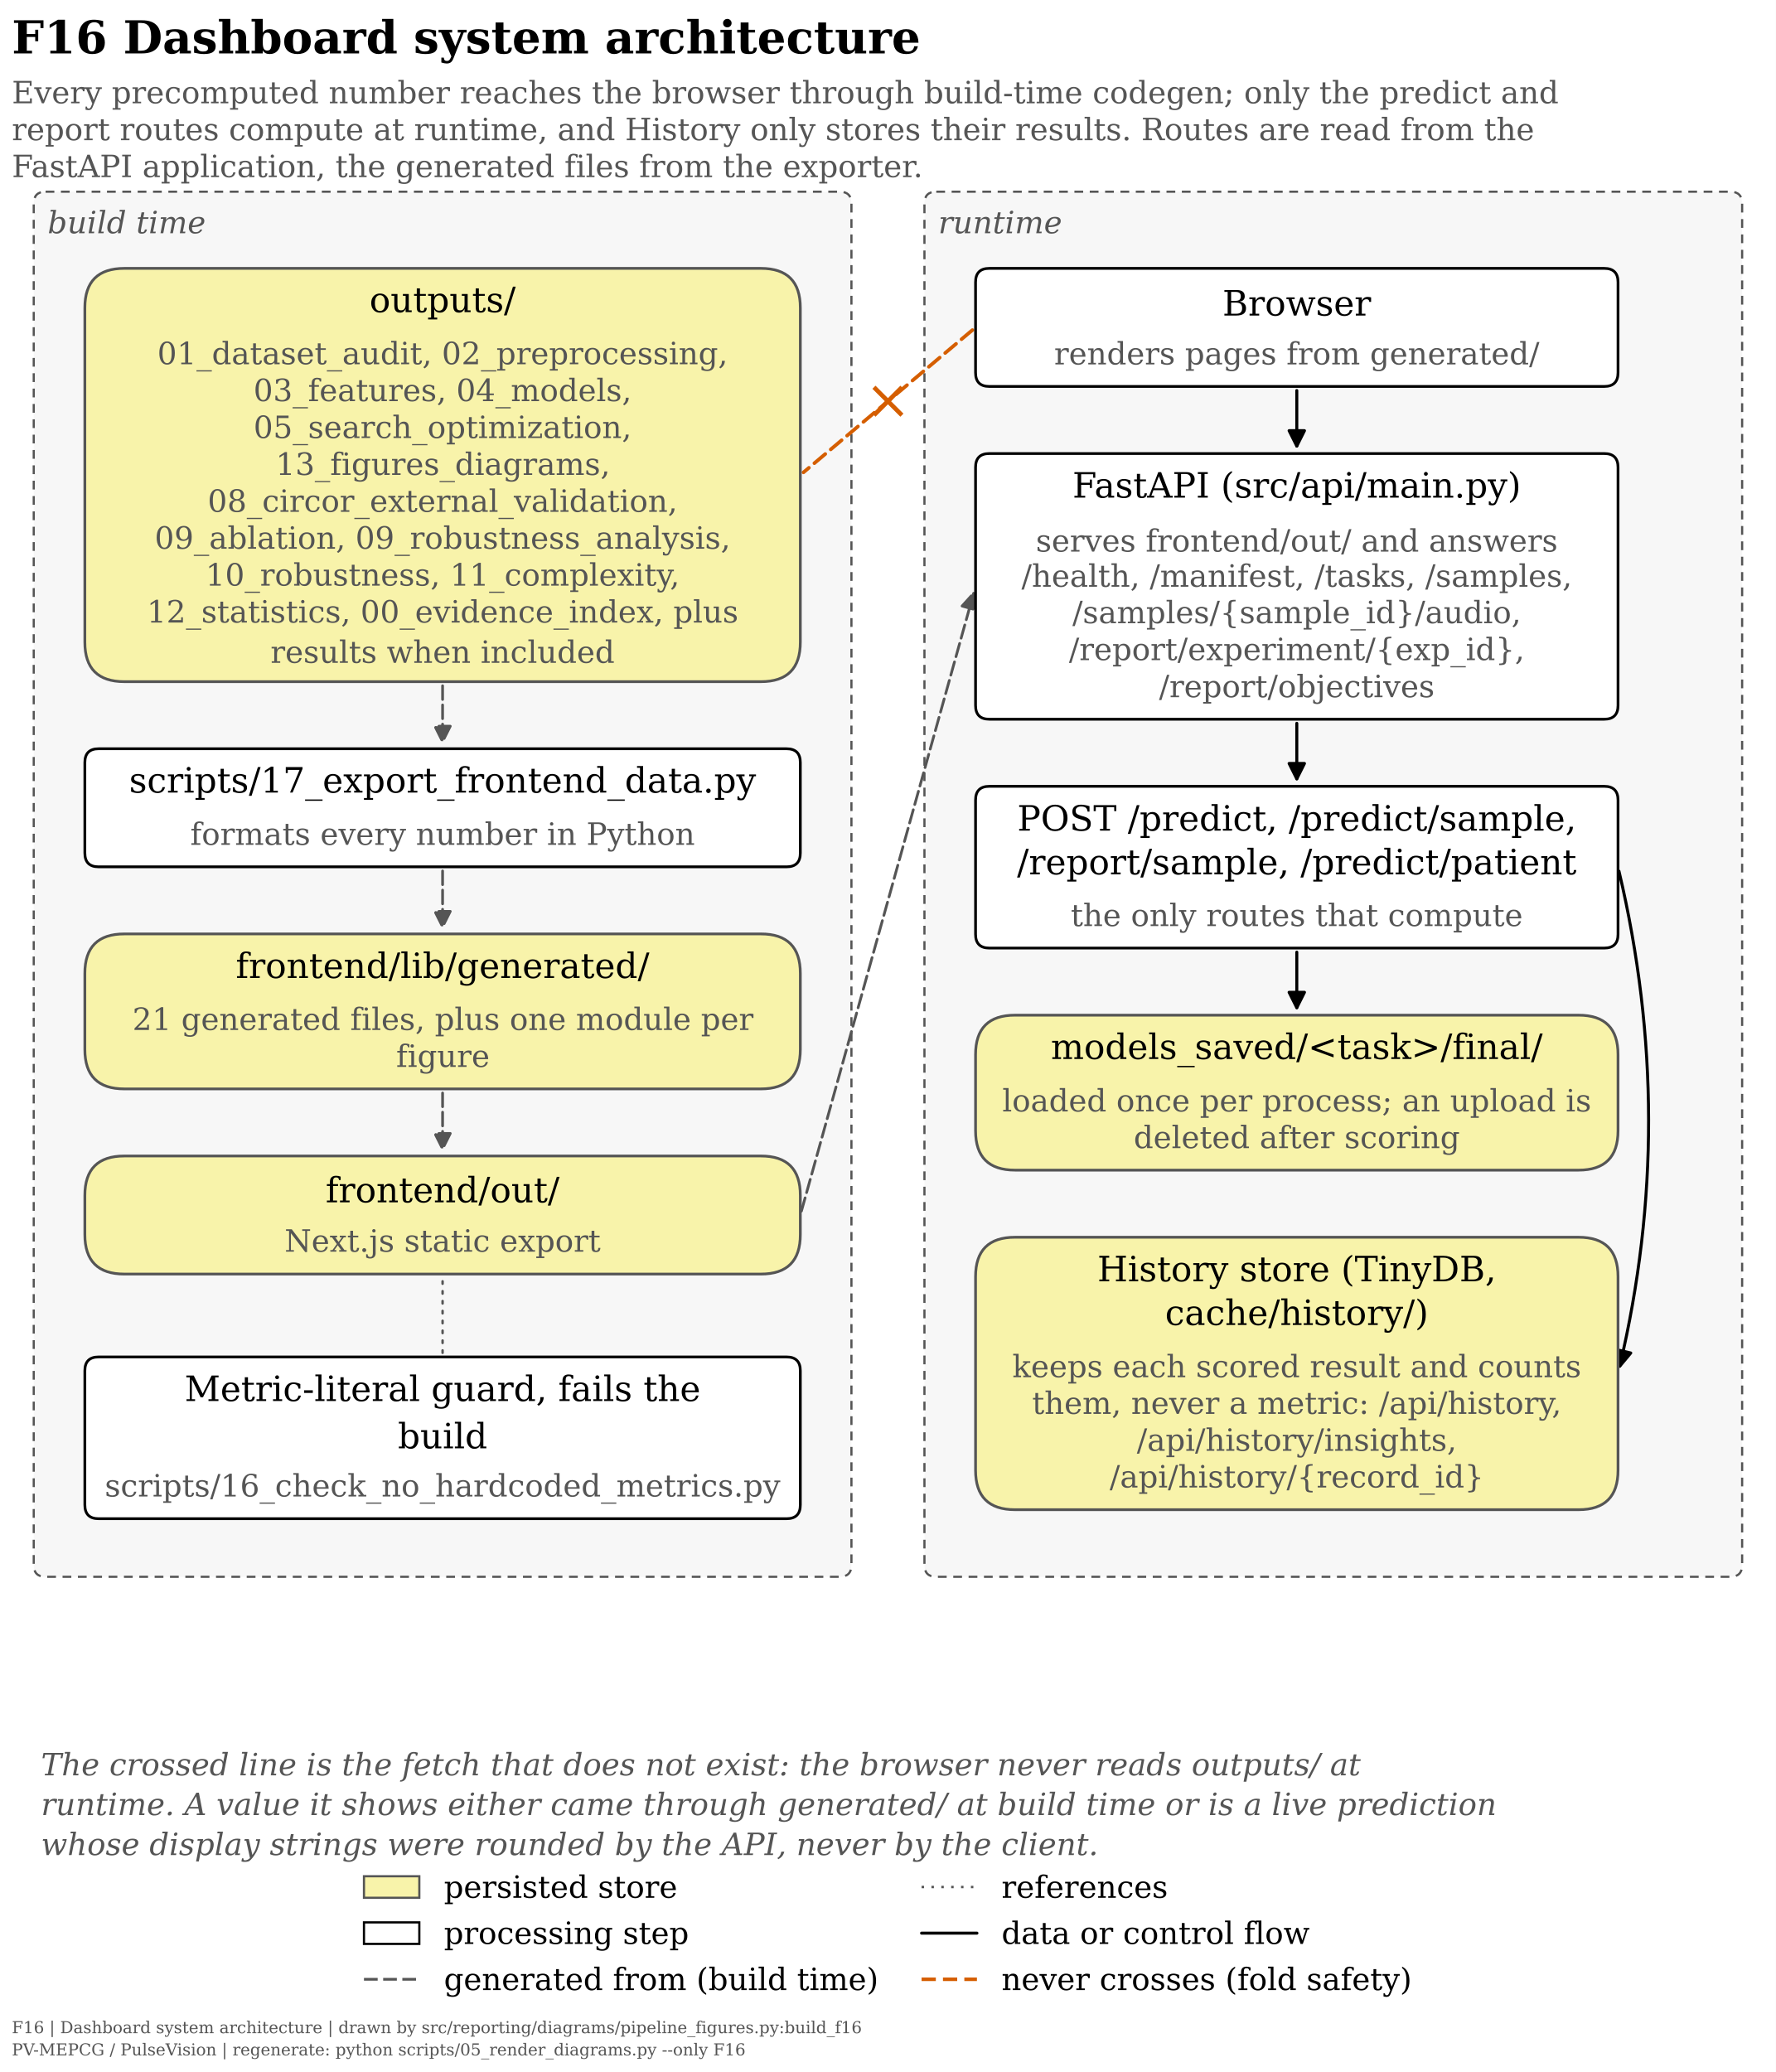
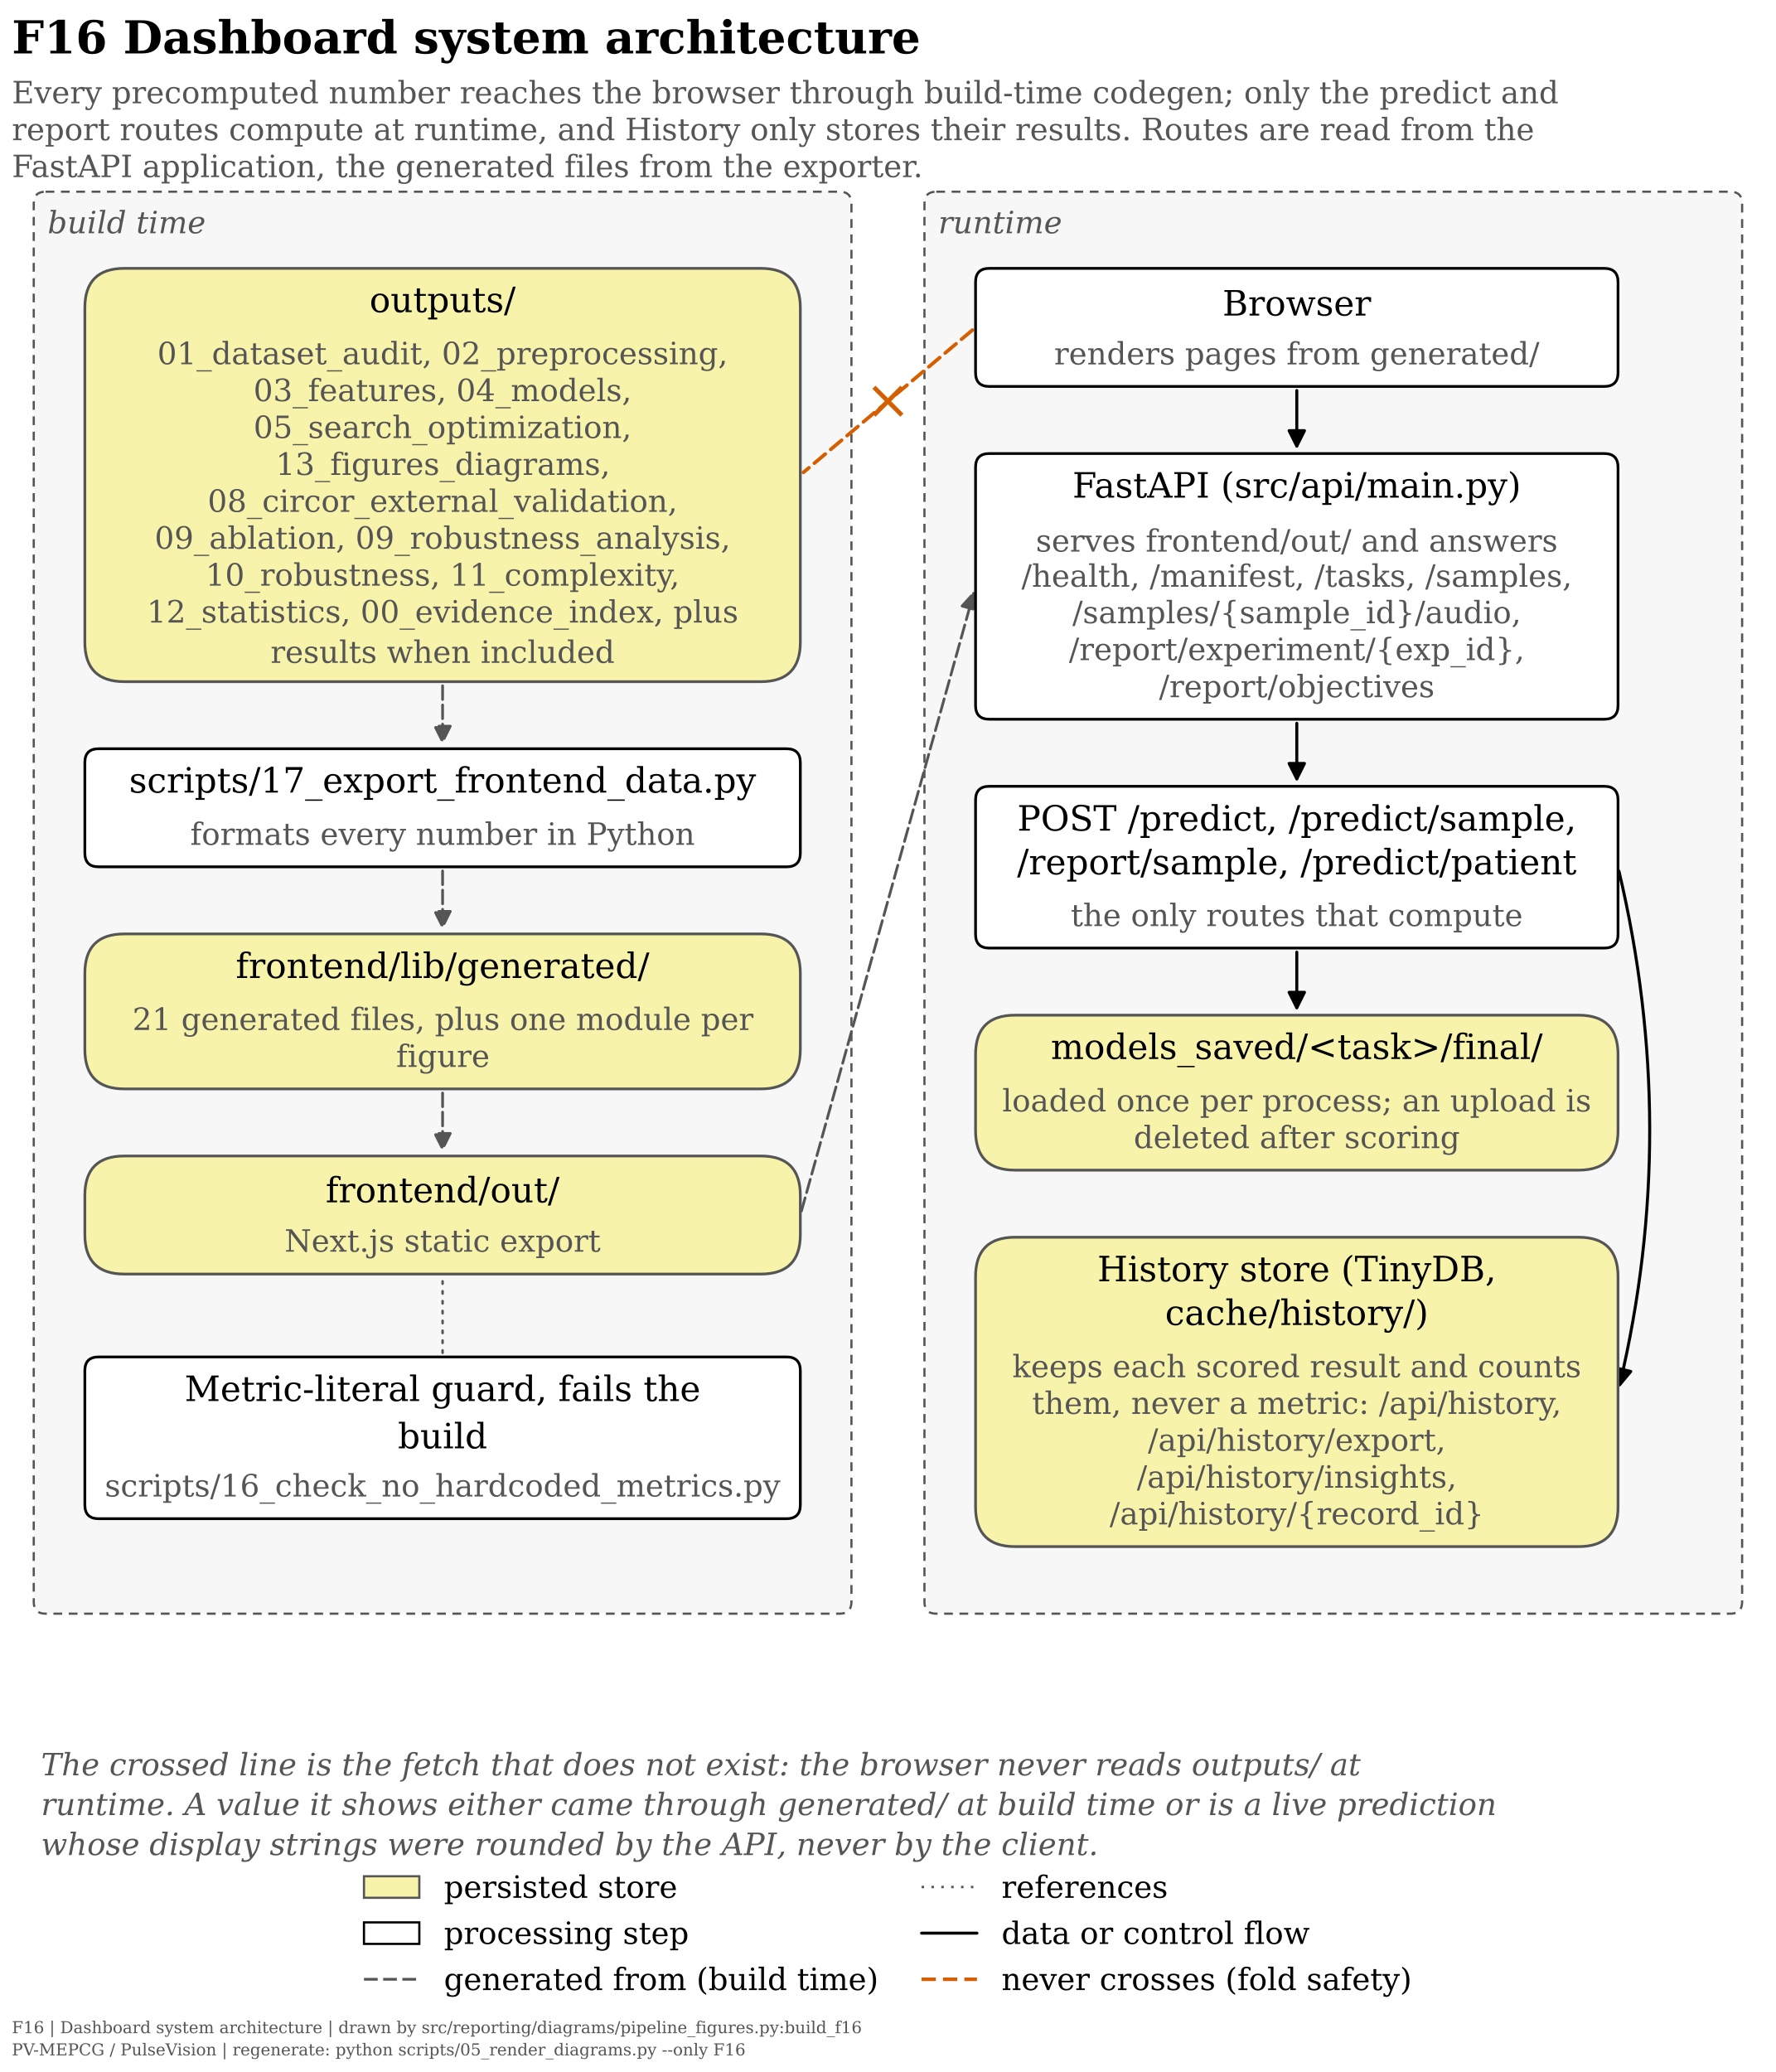
<svg xmlns="http://www.w3.org/2000/svg" xmlns:xlink="http://www.w3.org/1999/xlink" width="648pt" height="756pt" viewBox="0 0 648 756" version="1.1">
  <defs>
    <style type="text/css">*{stroke-linejoin: round; stroke-linecap: butt}</style>
  </defs>
  <g id="figure_1">
    <g id="patch_1">
      <path d="M 0 756  L 648 756  L 648 0  L 0 0  z " style="fill: #ffffff" />
    </g>
    <g id="axes_1">
      <g id="patch_2">
-         <path d="M 16.632 69.946  L 306.36 69.946  Q 310.68 69.946 310.68 74.266  L 310.68 570.995  Q 310.68 575.314 306.36 575.314  L 16.632 575.314  Q 12.312 575.314 12.312 570.995  L 12.312 74.266  Q 12.312 69.946 16.632 69.946  z " clip-path="url(#pa7aa852349)" style="fill: #f7f7f7; stroke-dasharray: 3.2,2.4; stroke-dashoffset: 0; stroke: #555555; stroke-width: 0.8; stroke-linejoin: miter" />
+         <path d="M 16.632 69.946  L 306.36 69.946  Q 310.68 69.946 310.68 74.266  L 310.68 584.458  Q 310.68 588.779 306.36 588.779  L 16.632 588.779  Q 12.312 588.779 12.312 584.458  L 12.312 74.266  Q 12.312 69.946 16.632 69.946  z " clip-path="url(#pb7f4f5bff6)" style="fill: #f7f7f7; stroke-dasharray: 3.2,2.4; stroke-dashoffset: 0; stroke: #555555; stroke-width: 0.8; stroke-linejoin: miter" />
      </g>
      <g id="patch_3">
-         <path d="M 341.64 69.946  L 631.368 69.946  Q 635.688 69.946 635.688 74.266  L 635.688 570.995  Q 635.688 575.314 631.368 575.314  L 341.64 575.314  Q 337.32 575.314 337.32 570.995  L 337.32 74.266  Q 337.32 69.946 341.64 69.946  z " clip-path="url(#pa7aa852349)" style="fill: #f7f7f7; stroke-dasharray: 3.2,2.4; stroke-dashoffset: 0; stroke: #555555; stroke-width: 0.8; stroke-linejoin: miter" />
+         <path d="M 341.64 69.946  L 631.368 69.946  Q 635.688 69.946 635.688 74.266  L 635.688 584.458  Q 635.688 588.779 631.368 588.779  L 341.64 588.779  Q 337.32 588.779 337.32 584.458  L 337.32 74.266  Q 337.32 69.946 341.64 69.946  z " clip-path="url(#pb7f4f5bff6)" style="fill: #f7f7f7; stroke-dasharray: 3.2,2.4; stroke-dashoffset: 0; stroke: #555555; stroke-width: 0.8; stroke-linejoin: miter" />
      </g>
      <g id="patch_4">
-         <path d="M 161.496 250.211  Q 161.496 260.952 161.496 270.575  " clip-path="url(#pa7aa852349)" style="fill: none; stroke-dasharray: 5,2; stroke-dashoffset: 0; stroke: #555555; stroke-linecap: round" />
-         <path d="M 164.301 264.965  L 161.496 270.575  L 158.691 264.965  z " clip-path="url(#pa7aa852349)" style="fill: #555555; stroke-dasharray: 5,2; stroke-dashoffset: 0; stroke: #555555; stroke-linecap: round" />
+         <path d="M 161.496 250.211  Q 161.496 260.952 161.496 270.575  " clip-path="url(#pb7f4f5bff6)" style="fill: none; stroke-dasharray: 5,2; stroke-dashoffset: 0; stroke: #555555; stroke-linecap: round" />
+         <path d="M 164.301 264.965  L 161.496 270.575  L 158.691 264.965  z " clip-path="url(#pb7f4f5bff6)" style="fill: #555555; stroke-dasharray: 5,2; stroke-dashoffset: 0; stroke: #555555; stroke-linecap: round" />
      </g>
      <g id="patch_5">
-         <path d="M 161.496 317.772  Q 161.496 328.513 161.496 338.136  " clip-path="url(#pa7aa852349)" style="fill: none; stroke-dasharray: 5,2; stroke-dashoffset: 0; stroke: #555555; stroke-linecap: round" />
-         <path d="M 164.301 332.526  L 161.496 338.136  L 158.691 332.526  z " clip-path="url(#pa7aa852349)" style="fill: #555555; stroke-dasharray: 5,2; stroke-dashoffset: 0; stroke: #555555; stroke-linecap: round" />
+         <path d="M 161.496 317.772  Q 161.496 328.513 161.496 338.136  " clip-path="url(#pb7f4f5bff6)" style="fill: none; stroke-dasharray: 5,2; stroke-dashoffset: 0; stroke: #555555; stroke-linecap: round" />
+         <path d="M 164.301 332.526  L 161.496 338.136  L 158.691 332.526  z " clip-path="url(#pb7f4f5bff6)" style="fill: #555555; stroke-dasharray: 5,2; stroke-dashoffset: 0; stroke: #555555; stroke-linecap: round" />
      </g>
      <g id="patch_6">
-         <path d="M 161.496 398.798  Q 161.496 409.539 161.496 419.162  " clip-path="url(#pa7aa852349)" style="fill: none; stroke-dasharray: 5,2; stroke-dashoffset: 0; stroke: #555555; stroke-linecap: round" />
-         <path d="M 164.301 413.552  L 161.496 419.162  L 158.691 413.552  z " clip-path="url(#pa7aa852349)" style="fill: #555555; stroke-dasharray: 5,2; stroke-dashoffset: 0; stroke: #555555; stroke-linecap: round" />
+         <path d="M 161.496 398.798  Q 161.496 409.539 161.496 419.162  " clip-path="url(#pb7f4f5bff6)" style="fill: none; stroke-dasharray: 5,2; stroke-dashoffset: 0; stroke: #555555; stroke-linecap: round" />
+         <path d="M 164.301 413.552  L 161.496 419.162  L 158.691 413.552  z " clip-path="url(#pb7f4f5bff6)" style="fill: #555555; stroke-dasharray: 5,2; stroke-dashoffset: 0; stroke: #555555; stroke-linecap: round" />
      </g>
      <g id="patch_7">
-         <path d="M 161.496 493.6  Q 161.496 479.98 161.496 466.36  " clip-path="url(#pa7aa852349)" style="fill: none; stroke-dasharray: 0.9,2.7; stroke-dashoffset: 0; stroke: #555555; stroke-width: 0.9; stroke-linecap: round" />
+         <path d="M 161.496 493.6  Q 161.496 479.98 161.496 466.36  " clip-path="url(#pb7f4f5bff6)" style="fill: none; stroke-dasharray: 0.9,2.7; stroke-dashoffset: 0; stroke: #555555; stroke-width: 0.9; stroke-linecap: round" />
      </g>
      <g id="text_1">
        <text style="font-style: italic; font-size: 11.22px; font-family: 'DejaVu Serif', 'Liberation Serif', 'Times New Roman', serif; text-anchor: start; fill: #555555" x="17.352" y="85.101" transform="rotate(-0 17.352 85.10089)">build time</text>
      </g>
      <g id="text_2">
        <text style="font-style: italic; font-size: 11.22px; font-family: 'DejaVu Serif', 'Liberation Serif', 'Times New Roman', serif; text-anchor: start; fill: #555555" x="342.36" y="85.1" transform="rotate(-0 342.36 85.10045)">runtime</text>
      </g>
      <g id="patch_8">
-         <path d="M 292.435 441.876  Q 324 328.635 355.265 216.471  " clip-path="url(#pa7aa852349)" style="fill: none; stroke-dasharray: 5,2; stroke-dashoffset: 0; stroke: #555555; stroke-linecap: round" />
-         <path d="M 351.057 221.121  L 355.265 216.471  L 356.461 222.628  z " clip-path="url(#pa7aa852349)" style="fill: #555555; stroke-dasharray: 5,2; stroke-dashoffset: 0; stroke: #555555; stroke-linecap: round" />
+         <path d="M 292.435 441.876  Q 324 328.635 355.265 216.471  " clip-path="url(#pb7f4f5bff6)" style="fill: none; stroke-dasharray: 5,2; stroke-dashoffset: 0; stroke: #555555; stroke-linecap: round" />
+         <path d="M 351.057 221.121  L 355.265 216.471  L 356.461 222.628  z " clip-path="url(#pb7f4f5bff6)" style="fill: #555555; stroke-dasharray: 5,2; stroke-dashoffset: 0; stroke: #555555; stroke-linecap: round" />
      </g>
      <g id="patch_9">
-         <path d="M 473.184 142.499  Q 473.184 153.24 473.184 162.751  " clip-path="url(#pa7aa852349)" style="fill: none; stroke: #000000; stroke-width: 1.1; stroke-linecap: round" />
-         <path d="M 475.989 157.141  L 473.184 162.751  L 470.379 157.141  z " clip-path="url(#pa7aa852349)" style="stroke: #000000; stroke-width: 1.1; stroke-linecap: round" />
+         <path d="M 473.184 142.499  Q 473.184 153.24 473.184 162.751  " clip-path="url(#pb7f4f5bff6)" style="fill: none; stroke: #000000; stroke-width: 1.1; stroke-linecap: round" />
+         <path d="M 475.989 157.141  L 473.184 162.751  L 470.379 157.141  z " clip-path="url(#pb7f4f5bff6)" style="stroke: #000000; stroke-width: 1.1; stroke-linecap: round" />
      </g>
      <g id="patch_10">
-         <path d="M 473.184 263.916  Q 473.184 274.657 473.184 284.168  " clip-path="url(#pa7aa852349)" style="fill: none; stroke: #000000; stroke-width: 1.1; stroke-linecap: round" />
-         <path d="M 475.989 278.558  L 473.184 284.168  L 470.379 278.558  z " clip-path="url(#pa7aa852349)" style="stroke: #000000; stroke-width: 1.1; stroke-linecap: round" />
+         <path d="M 473.184 263.916  Q 473.184 274.657 473.184 284.168  " clip-path="url(#pb7f4f5bff6)" style="fill: none; stroke: #000000; stroke-width: 1.1; stroke-linecap: round" />
+         <path d="M 475.989 278.558  L 473.184 284.168  L 470.379 278.558  z " clip-path="url(#pb7f4f5bff6)" style="stroke: #000000; stroke-width: 1.1; stroke-linecap: round" />
      </g>
      <g id="patch_11">
-         <path d="M 473.184 347.415  Q 473.184 358.156 473.184 367.667  " clip-path="url(#pa7aa852349)" style="fill: none; stroke: #000000; stroke-width: 1.1; stroke-linecap: round" />
-         <path d="M 475.989 362.057  L 473.184 367.667  L 470.379 362.057  z " clip-path="url(#pa7aa852349)" style="stroke: #000000; stroke-width: 1.1; stroke-linecap: round" />
+         <path d="M 473.184 347.415  Q 473.184 358.156 473.184 367.667  " clip-path="url(#pb7f4f5bff6)" style="fill: none; stroke: #000000; stroke-width: 1.1; stroke-linecap: round" />
+         <path d="M 475.989 362.057  L 473.184 367.667  L 470.379 362.057  z " clip-path="url(#pb7f4f5bff6)" style="stroke: #000000; stroke-width: 1.1; stroke-linecap: round" />
      </g>
      <g id="patch_12">
-         <path d="M 590.747 317.866  Q 612.22 408.769 591.03 498.475  " clip-path="url(#pa7aa852349)" style="fill: none; stroke: #000000; stroke-width: 1.1; stroke-linecap: round" />
-         <path d="M 595.049 493.66  L 591.03 498.475  L 589.589 492.371  z " clip-path="url(#pa7aa852349)" style="stroke: #000000; stroke-width: 1.1; stroke-linecap: round" />
+         <path d="M 590.747 317.866  Q 613.027 412.135 591.03 505.206  " clip-path="url(#pb7f4f5bff6)" style="fill: none; stroke: #000000; stroke-width: 1.1; stroke-linecap: round" />
+         <path d="M 595.05 500.391  L 591.03 505.206  L 589.591 499.101  z " clip-path="url(#pb7f4f5bff6)" style="stroke: #000000; stroke-width: 1.1; stroke-linecap: round" />
      </g>
      <g id="patch_13">
-         <path d="M 354.823 120.426  Q 324.001 146.388 293.18 172.35  " clip-path="url(#pa7aa852349)" style="fill: none; stroke-dasharray: 5.2,2.6; stroke-dashoffset: 0; stroke: #d55e00; stroke-width: 1.3; stroke-linecap: round" />
+         <path d="M 354.823 120.426  Q 324.001 146.388 293.18 172.35  " clip-path="url(#pb7f4f5bff6)" style="fill: none; stroke-dasharray: 5.2,2.6; stroke-dashoffset: 0; stroke: #d55e00; stroke-width: 1.3; stroke-linecap: round" />
      </g>
      <g id="patch_14">
-         <path d="M 45.36 97.92  L 277.632 97.92  Q 292.032 97.92 292.032 112.32  L 292.032 234.314  Q 292.032 248.714 277.632 248.714  L 45.36 248.714  Q 30.96 248.714 30.96 234.314  L 30.96 112.32  Q 30.96 97.92 45.36 97.92  z " clip-path="url(#pa7aa852349)" style="fill: #f8f3aa; stroke: #555555; stroke-linejoin: miter" />
+         <path d="M 45.36 97.92  L 277.632 97.92  Q 292.032 97.92 292.032 112.32  L 292.032 234.314  Q 292.032 248.714 277.632 248.714  L 45.36 248.714  Q 30.96 248.714 30.96 234.314  L 30.96 112.32  Q 30.96 97.92 45.36 97.92  z " clip-path="url(#pb7f4f5bff6)" style="fill: #f8f3aa; stroke: #555555; stroke-linejoin: miter" />
      </g>
      <g id="patch_15">
-         <path d="M 36 273.193  L 286.992 273.193  Q 292.032 273.193 292.032 278.233  L 292.032 311.235  Q 292.032 316.275 286.992 316.275  L 36 316.275  Q 30.96 316.275 30.96 311.235  L 30.96 278.233  Q 30.96 273.193 36 273.193  z " clip-path="url(#pa7aa852349)" style="fill: #ffffff; stroke: #000000; stroke-linejoin: miter" />
+         <path d="M 36 273.193  L 286.992 273.193  Q 292.032 273.193 292.032 278.233  L 292.032 311.235  Q 292.032 316.275 286.992 316.275  L 36 316.275  Q 30.96 316.275 30.96 311.235  L 30.96 278.233  Q 30.96 273.193 36 273.193  z " clip-path="url(#pb7f4f5bff6)" style="fill: #ffffff; stroke: #000000; stroke-linejoin: miter" />
      </g>
      <g id="patch_16">
-         <path d="M 45.36 340.755  L 277.632 340.755  Q 292.032 340.755 292.032 355.155  L 292.032 382.901  Q 292.032 397.3 277.632 397.3  L 45.36 397.3  Q 30.96 397.3 30.96 382.901  L 30.96 355.155  Q 30.96 340.755 45.36 340.755  z " clip-path="url(#pa7aa852349)" style="fill: #f8f3aa; stroke: #555555; stroke-linejoin: miter" />
+         <path d="M 45.36 340.755  L 277.632 340.755  Q 292.032 340.755 292.032 355.155  L 292.032 382.901  Q 292.032 397.3 277.632 397.3  L 45.36 397.3  Q 30.96 397.3 30.96 382.901  L 30.96 355.155  Q 30.96 340.755 45.36 340.755  z " clip-path="url(#pb7f4f5bff6)" style="fill: #f8f3aa; stroke: #555555; stroke-linejoin: miter" />
      </g>
      <g id="patch_17">
-         <path d="M 45.36 421.781  L 277.632 421.781  Q 292.032 421.781 292.032 436.18  L 292.032 450.462  Q 292.032 464.862 277.632 464.862  L 45.36 464.862  Q 30.96 464.862 30.96 450.462  L 30.96 436.18  Q 30.96 421.781 45.36 421.781  z " clip-path="url(#pa7aa852349)" style="fill: #f8f3aa; stroke: #555555; stroke-linejoin: miter" />
+         <path d="M 45.36 421.781  L 277.632 421.781  Q 292.032 421.781 292.032 436.18  L 292.032 450.462  Q 292.032 464.862 277.632 464.862  L 45.36 464.862  Q 30.96 464.862 30.96 450.462  L 30.96 436.18  Q 30.96 421.781 45.36 421.781  z " clip-path="url(#pb7f4f5bff6)" style="fill: #f8f3aa; stroke: #555555; stroke-linejoin: miter" />
      </g>
      <g id="patch_18">
-         <path d="M 36 495.102  L 286.992 495.102  Q 292.032 495.102 292.032 500.142  L 292.032 549.081  Q 292.032 554.121 286.992 554.121  L 36 554.121  Q 30.96 554.121 30.96 549.081  L 30.96 500.142  Q 30.96 495.102 36 495.102  z " clip-path="url(#pa7aa852349)" style="fill: #ffffff; stroke: #000000; stroke-linejoin: miter" />
+         <path d="M 36 495.102  L 286.992 495.102  Q 292.032 495.102 292.032 500.142  L 292.032 549.081  Q 292.032 554.121 286.992 554.121  L 36 554.121  Q 30.96 554.121 30.96 549.081  L 30.96 500.142  Q 30.96 495.102 36 495.102  z " clip-path="url(#pb7f4f5bff6)" style="fill: #ffffff; stroke: #000000; stroke-linejoin: miter" />
      </g>
      <g id="patch_19">
-         <path d="M 361.008 97.92  L 585.36 97.92  Q 590.4 97.92 590.4 102.96  L 590.4 135.962  Q 590.4 141.001 585.36 141.001  L 361.008 141.001  Q 355.968 141.001 355.968 135.962  L 355.968 102.96  Q 355.968 97.92 361.008 97.92  z " clip-path="url(#pa7aa852349)" style="fill: #ffffff; stroke: #000000; stroke-linejoin: miter" />
+         <path d="M 361.008 97.92  L 585.36 97.92  Q 590.4 97.92 590.4 102.96  L 590.4 135.962  Q 590.4 141.001 585.36 141.001  L 361.008 141.001  Q 355.968 141.001 355.968 135.962  L 355.968 102.96  Q 355.968 97.92 361.008 97.92  z " clip-path="url(#pb7f4f5bff6)" style="fill: #ffffff; stroke: #000000; stroke-linejoin: miter" />
      </g>
      <g id="patch_20">
-         <path d="M 361.008 165.482  L 585.36 165.482  Q 590.4 165.482 590.4 170.522  L 590.4 257.379  Q 590.4 262.419 585.36 262.419  L 361.008 262.419  Q 355.968 262.419 355.968 257.379  L 355.968 170.522  Q 355.968 165.482 361.008 165.482  z " clip-path="url(#pa7aa852349)" style="fill: #ffffff; stroke: #000000; stroke-linejoin: miter" />
+         <path d="M 361.008 165.482  L 585.36 165.482  Q 590.4 165.482 590.4 170.522  L 590.4 257.379  Q 590.4 262.419 585.36 262.419  L 361.008 262.419  Q 355.968 262.419 355.968 257.379  L 355.968 170.522  Q 355.968 165.482 361.008 165.482  z " clip-path="url(#pb7f4f5bff6)" style="fill: #ffffff; stroke: #000000; stroke-linejoin: miter" />
      </g>
      <g id="patch_21">
-         <path d="M 361.008 286.899  L 585.36 286.899  Q 590.4 286.899 590.4 291.939  L 590.4 340.878  Q 590.4 345.918 585.36 345.918  L 361.008 345.918  Q 355.968 345.918 355.968 340.878  L 355.968 291.939  Q 355.968 286.899 361.008 286.899  z " clip-path="url(#pa7aa852349)" style="fill: #ffffff; stroke: #000000; stroke-linejoin: miter" />
+         <path d="M 361.008 286.899  L 585.36 286.899  Q 590.4 286.899 590.4 291.939  L 590.4 340.878  Q 590.4 345.918 585.36 345.918  L 361.008 345.918  Q 355.968 345.918 355.968 340.878  L 355.968 291.939  Q 355.968 286.899 361.008 286.899  z " clip-path="url(#pb7f4f5bff6)" style="fill: #ffffff; stroke: #000000; stroke-linejoin: miter" />
      </g>
      <g id="patch_22">
-         <path d="M 370.368 370.398  L 576 370.398  Q 590.4 370.398 590.4 384.798  L 590.4 412.543  Q 590.4 426.943 576 426.943  L 370.368 426.943  Q 355.968 426.943 355.968 412.543  L 355.968 384.798  Q 355.968 370.398 370.368 370.398  z " clip-path="url(#pa7aa852349)" style="fill: #f8f3aa; stroke: #555555; stroke-linejoin: miter" />
+         <path d="M 370.368 370.398  L 576 370.398  Q 590.4 370.398 590.4 384.798  L 590.4 412.543  Q 590.4 426.943 576 426.943  L 370.368 426.943  Q 355.968 426.943 355.968 412.543  L 355.968 384.798  Q 355.968 370.398 370.368 370.398  z " clip-path="url(#pb7f4f5bff6)" style="fill: #f8f3aa; stroke: #555555; stroke-linejoin: miter" />
      </g>
      <g id="patch_23">
-         <path d="M 370.368 451.423  L 576 451.423  Q 590.4 451.423 590.4 465.824  L 590.4 536.434  Q 590.4 550.835 576 550.835  L 370.368 550.835  Q 355.968 550.835 355.968 536.434  L 355.968 465.824  Q 355.968 451.423 370.368 451.423  z " clip-path="url(#pa7aa852349)" style="fill: #f8f3aa; stroke: #555555; stroke-linejoin: miter" />
+         <path d="M 370.368 451.423  L 576 451.423  Q 590.4 451.423 590.4 465.824  L 590.4 549.899  Q 590.4 564.298 576 564.298  L 370.368 564.298  Q 355.968 564.298 355.968 549.899  L 355.968 465.824  Q 355.968 451.423 370.368 451.423  z " clip-path="url(#pb7f4f5bff6)" style="fill: #f8f3aa; stroke: #555555; stroke-linejoin: miter" />
      </g>
      <g id="line2d_1">
-         <path d="M 324 146.389  " clip-path="url(#pa7aa852349)" style="fill: none; stroke: #d55e00; stroke-width: 1.2; stroke-linecap: round" />
+         <path d="M 324 146.389  " clip-path="url(#pb7f4f5bff6)" style="fill: none; stroke: #d55e00; stroke-width: 1.2; stroke-linecap: round" />
        <defs>
-           <path id="m4a7ab2699e" d="M -5.1 5.1  L 5.1 -5.1  M -5.1 -5.1  L 5.1 5.1  " style="stroke: #d55e00; stroke-width: 1.6" />
+           <path id="mcb38c8852c" d="M -5.1 5.1  L 5.1 -5.1  M -5.1 -5.1  L 5.1 5.1  " style="stroke: #d55e00; stroke-width: 1.6" />
        </defs>
-         <g clip-path="url(#pa7aa852349)">
-           <use xlink:href="#m4a7ab2699e" x="324" y="146.389" style="fill: #d55e00; stroke: #d55e00; stroke-width: 1.6" />
+         <g clip-path="url(#pb7f4f5bff6)">
+           <use xlink:href="#mcb38c8852c" x="324" y="146.389" style="fill: #d55e00; stroke: #d55e00; stroke-width: 1.6" />
        </g>
      </g>
      <g id="text_3">
        <text style="font-style: italic; font-size: 11.22px; font-family: 'DejaVu Serif', 'Liberation Serif', 'Times New Roman', serif; fill: #555555" transform="translate(14.976 647.751)">The crossed line is the fetch that does not exist: the browser never reads outputs/ at</text>
        <text style="font-style: italic; font-size: 11.22px; font-family: 'DejaVu Serif', 'Liberation Serif', 'Times New Roman', serif; fill: #555555" transform="translate(14.976 662.2573)">runtime. A value it shows either came through generated/ at build time or is a live prediction</text>
        <text style="font-style: italic; font-size: 11.22px; font-family: 'DejaVu Serif', 'Liberation Serif', 'Times New Roman', serif; fill: #555555" transform="translate(14.976 676.8433)">whose display strings were rounded by the API, never by the client.</text>
      </g>
      <g id="text_4">
        <text style="font-size: 12.75px; font-family: 'DejaVu Serif', 'Liberation Serif', 'Times New Roman', serif; text-anchor: middle" x="161.496" y="113.891" transform="rotate(-0 161.496 113.8907)">outputs/</text>
      </g>
      <g id="text_5">
        <text style="font-size: 11.22px; font-family: 'DejaVu Serif', 'Liberation Serif', 'Times New Roman', serif; fill: #555555" transform="translate(57.40596 132.8895)">01_dataset_audit, 02_preprocessing,</text>
        <text style="font-size: 11.22px; font-family: 'DejaVu Serif', 'Liberation Serif', 'Times New Roman', serif; fill: #555555" transform="translate(92.48774 146.3535)">03_features, 04_models,</text>
        <text style="font-size: 11.22px; font-family: 'DejaVu Serif', 'Liberation Serif', 'Times New Roman', serif; fill: #555555" transform="translate(92.51228 159.8175)">05_search_optimization,</text>
        <text style="font-size: 11.22px; font-family: 'DejaVu Serif', 'Liberation Serif', 'Times New Roman', serif; fill: #555555" transform="translate(100.5907 173.2815)">13_figures_diagrams,</text>
        <text style="font-size: 11.22px; font-family: 'DejaVu Serif', 'Liberation Serif', 'Times New Roman', serif; fill: #555555" transform="translate(75.76994 186.7455)">08_circor_external_validation,</text>
        <text style="font-size: 11.22px; font-family: 'DejaVu Serif', 'Liberation Serif', 'Times New Roman', serif; fill: #555555" transform="translate(56.43385 200.2095)">09_ablation, 09_robustness_analysis,</text>
        <text style="font-size: 11.22px; font-family: 'DejaVu Serif', 'Liberation Serif', 'Times New Roman', serif; fill: #555555" transform="translate(74.99068 213.6735)">10_robustness, 11_complexity,</text>
        <text style="font-size: 11.22px; font-family: 'DejaVu Serif', 'Liberation Serif', 'Times New Roman', serif; fill: #555555" transform="translate(53.56574 227.1375)">12_statistics, 00_evidence_index, plus</text>
        <text style="font-size: 11.22px; font-family: 'DejaVu Serif', 'Liberation Serif', 'Times New Roman', serif; fill: #555555" transform="translate(98.70082 241.8445)">results when included</text>
      </g>
      <g id="text_6">
        <text style="font-size: 12.75px; font-family: 'DejaVu Serif', 'Liberation Serif', 'Times New Roman', serif; text-anchor: middle" x="161.496" y="289.183" transform="rotate(-0 161.496 289.1831)">scripts/17_export_frontend_data.py</text>
      </g>
      <g id="text_7">
        <text style="font-size: 11.22px; font-family: 'DejaVu Serif', 'Liberation Serif', 'Times New Roman', serif; text-anchor: middle; fill: #555555" x="161.496" y="308.239" transform="rotate(-0 161.496 308.2393)">formats every number in Python</text>
      </g>
      <g id="text_8">
        <text style="font-size: 12.75px; font-family: 'DejaVu Serif', 'Liberation Serif', 'Times New Roman', serif; text-anchor: middle" x="161.496" y="356.831" transform="rotate(-0 161.496 356.8313)">frontend/lib/generated/</text>
      </g>
      <g id="text_9">
        <text style="font-size: 11.22px; font-family: 'DejaVu Serif', 'Liberation Serif', 'Times New Roman', serif; fill: #555555" transform="translate(48.30548 375.8008)">21 generated files, plus one module per</text>
        <text style="font-size: 11.22px; font-family: 'DejaVu Serif', 'Liberation Serif', 'Times New Roman', serif; fill: #555555" transform="translate(144.5477 389.2648)">figure</text>
      </g>
      <g id="text_10">
        <text style="font-size: 12.75px; font-family: 'DejaVu Serif', 'Liberation Serif', 'Times New Roman', serif; text-anchor: middle" x="161.496" y="438.682" transform="rotate(-0 161.496 438.6816)">frontend/out/</text>
      </g>
      <g id="text_11">
        <text style="font-size: 11.22px; font-family: 'DejaVu Serif', 'Liberation Serif', 'Times New Roman', serif; text-anchor: middle; fill: #555555" x="161.496" y="456.691" transform="rotate(-0 161.496 456.6913)">Next.js static export</text>
      </g>
      <g id="text_12">
        <text style="font-size: 12.75px; font-family: 'DejaVu Serif', 'Liberation Serif', 'Times New Roman', serif" transform="translate(67.3512 511.1783)">Metric-literal guard, fails the</text>
        <text style="font-size: 12.75px; font-family: 'DejaVu Serif', 'Liberation Serif', 'Times New Roman', serif" transform="translate(145.1501 528.4416)">build</text>
      </g>
      <g id="text_13">
        <text style="font-size: 11.22px; font-family: 'DejaVu Serif', 'Liberation Serif', 'Times New Roman', serif; text-anchor: middle; fill: #555555" x="161.496" y="546.009" transform="rotate(-0 161.496 546.009)">scripts/16_check_no_hardcoded_metrics.py</text>
      </g>
      <g id="text_14">
        <text style="font-size: 12.75px; font-family: 'DejaVu Serif', 'Liberation Serif', 'Times New Roman', serif; text-anchor: middle" x="473.184" y="115.126" transform="rotate(-0 473.184 115.1259)">Browser</text>
      </g>
      <g id="text_15">
        <text style="font-size: 11.22px; font-family: 'DejaVu Serif', 'Liberation Serif', 'Times New Roman', serif; text-anchor: middle; fill: #555555" x="473.184" y="132.966" transform="rotate(-0 473.184 132.9658)">renders pages from generated/</text>
      </g>
      <g id="text_16">
        <text style="font-size: 12.75px; font-family: 'DejaVu Serif', 'Liberation Serif', 'Times New Roman', serif; text-anchor: middle" x="473.184" y="181.558" transform="rotate(-0 473.184 181.5578)">FastAPI (src/api/main.py)</text>
      </g>
      <g id="text_17">
        <text style="font-size: 11.22px; font-family: 'DejaVu Serif', 'Liberation Serif', 'Times New Roman', serif; fill: #555555" transform="translate(377.9648 201.253)">serves frontend/out/ and answers</text>
        <text style="font-size: 11.22px; font-family: 'DejaVu Serif', 'Liberation Serif', 'Times New Roman', serif; fill: #555555" transform="translate(372.7168 214.071)">/health, /manifest, /tasks, /samples,</text>
        <text style="font-size: 11.22px; font-family: 'DejaVu Serif', 'Liberation Serif', 'Times New Roman', serif; fill: #555555" transform="translate(391.3034 227.379)">/samples/{sample_id}/audio,</text>
        <text style="font-size: 11.22px; font-family: 'DejaVu Serif', 'Liberation Serif', 'Times New Roman', serif; fill: #555555" transform="translate(390.0412 240.843)">/report/experiment/{exp_id},</text>
        <text style="font-size: 11.22px; font-family: 'DejaVu Serif', 'Liberation Serif', 'Times New Roman', serif; fill: #555555" transform="translate(422.9105 254.3833)">/report/objectives</text>
      </g>
      <g id="text_18">
        <text style="font-size: 12.75px; font-family: 'DejaVu Serif', 'Liberation Serif', 'Times New Roman', serif" transform="translate(371.185 303.066)">POST /predict, /predict/sample,</text>
        <text style="font-size: 12.75px; font-family: 'DejaVu Serif', 'Liberation Serif', 'Times New Roman', serif" transform="translate(371.1053 319.0035)">/report/sample, /predict/patient</text>
      </g>
      <g id="text_19">
        <text style="font-size: 11.22px; font-family: 'DejaVu Serif', 'Liberation Serif', 'Times New Roman', serif; text-anchor: middle; fill: #555555" x="473.184" y="337.882" transform="rotate(-0 473.184 337.8823)">the only routes that compute</text>
      </g>
      <g id="text_20">
        <text style="font-size: 12.75px; font-family: 'DejaVu Serif', 'Liberation Serif', 'Times New Roman', serif; text-anchor: middle" x="473.184" y="386.388" transform="rotate(-0 473.184 386.3876)">models_saved/&lt;task&gt;/final/</text>
      </g>
      <g id="text_21">
        <text style="font-size: 11.22px; font-family: 'DejaVu Serif', 'Liberation Serif', 'Times New Roman', serif; fill: #555555" transform="translate(365.7183 405.5235)">loaded once per process; an upload is</text>
        <text style="font-size: 11.22px; font-family: 'DejaVu Serif', 'Liberation Serif', 'Times New Roman', serif; fill: #555555" transform="translate(413.6698 418.9078)">deleted after scoring</text>
      </g>
      <g id="text_22">
        <text style="font-size: 12.75px; font-family: 'DejaVu Serif', 'Liberation Serif', 'Times New Roman', serif" transform="translate(400.4144 467.4998)">History store (TinyDB,</text>
        <text style="font-size: 12.75px; font-family: 'DejaVu Serif', 'Liberation Serif', 'Times New Roman', serif" transform="translate(425.1165 483.4373)">cache/history/)</text>
      </g>
      <g id="text_23">
        <text style="font-size: 11.22px; font-family: 'DejaVu Serif', 'Liberation Serif', 'Times New Roman', serif; fill: #555555" transform="translate(369.378 502.4865)">keeps each scored result and counts</text>
        <text style="font-size: 11.22px; font-family: 'DejaVu Serif', 'Liberation Serif', 'Times New Roman', serif; fill: #555555" transform="translate(376.5921 515.8708)">them, never a metric: /api/history,</text>
-         <text style="font-size: 11.22px; font-family: 'DejaVu Serif', 'Liberation Serif', 'Times New Roman', serif; fill: #555555" transform="translate(414.8137 529.3348)">/api/history/insights,</text>
-         <text style="font-size: 11.22px; font-family: 'DejaVu Serif', 'Liberation Serif', 'Times New Roman', serif; fill: #555555" transform="translate(404.8919 542.7225)">/api/history/{record_id}</text>
+         <text style="font-size: 11.22px; font-family: 'DejaVu Serif', 'Liberation Serif', 'Times New Roman', serif; fill: #555555" transform="translate(418.8433 529.3348)">/api/history/export,</text>
+         <text style="font-size: 11.22px; font-family: 'DejaVu Serif', 'Liberation Serif', 'Times New Roman', serif; fill: #555555" transform="translate(414.8137 542.7988)">/api/history/insights,</text>
+         <text style="font-size: 11.22px; font-family: 'DejaVu Serif', 'Liberation Serif', 'Times New Roman', serif; fill: #555555" transform="translate(404.8919 556.1865)">/api/history/{record_id}</text>
      </g>
    </g>
    <g id="text_24">
      <text style="font-weight: 700; font-size: 16.575px; font-family: 'DejaVu Serif', 'Liberation Serif', 'Times New Roman', serif; text-anchor: start" x="4.32" y="19.484" transform="rotate(-0 4.32 19.48386)">F16  Dashboard system architecture</text>
    </g>
    <g id="text_25">
      <text style="font-size: 11.22px; font-family: 'DejaVu Serif', 'Liberation Serif', 'Times New Roman', serif; fill: #555555" transform="translate(4.32 37.68794)">Every precomputed number reaches the browser through build-time codegen; only the predict and</text>
      <text style="font-size: 11.22px; font-family: 'DejaVu Serif', 'Liberation Serif', 'Times New Roman', serif; fill: #555555" transform="translate(4.32 51.15501)">report routes compute at runtime, and History only stores their results. Routes are read from the</text>
      <text style="font-size: 11.22px; font-family: 'DejaVu Serif', 'Liberation Serif', 'Times New Roman', serif; fill: #555555" transform="translate(4.32 64.62208)">FastAPI application, the generated files from the exporter.</text>
    </g>
    <g id="text_26">
      <text style="font-size: 6px; font-family: 'DejaVu Serif', 'Liberation Serif', 'Times New Roman', serif; fill: #555555" transform="translate(4.32 741.8353)">F16  |  Dashboard system architecture  |  drawn by src/reporting/diagrams/pipeline_figures.py:build_f16</text>
      <text style="font-size: 6px; font-family: 'DejaVu Serif', 'Liberation Serif', 'Times New Roman', serif; fill: #555555" transform="translate(4.32 749.9353)">PV-MEPCG / PulseVision  |  regenerate: python scripts/05_render_diagrams.py --only F16</text>
    </g>
    <g id="legend_1">
      <g id="patch_24">
        <path d="M 132.809 692.433  L 153.005 692.433  L 153.005 684.579  L 132.809 684.579  z " style="fill: #f8f3aa; stroke: #555555; stroke-width: 0.8; stroke-linejoin: miter" />
      </g>
      <g id="text_27">
        <text style="font-size: 11.22px; font-family: 'DejaVu Serif', 'Liberation Serif', 'Times New Roman', serif; text-anchor: start" x="161.981" y="692.433" transform="rotate(-0 161.9806 692.4328)">persisted store</text>
      </g>
      <g id="patch_25">
        <path d="M 132.809 709.264  L 153.005 709.264  L 153.005 701.41  L 132.809 701.41  z " style="fill: #ffffff; stroke: #000000; stroke-width: 0.8; stroke-linejoin: miter" />
      </g>
      <g id="text_28">
        <text style="font-size: 11.22px; font-family: 'DejaVu Serif', 'Liberation Serif', 'Times New Roman', serif; text-anchor: start" x="161.981" y="709.264" transform="rotate(-0 161.9806 709.2637)">processing step</text>
      </g>
      <g id="line2d_2">
        <path d="M 132.809 722.168  L 142.907 722.168  L 153.005 722.168  " style="fill: none; stroke-dasharray: 5,2; stroke-dashoffset: 0; stroke: #555555" />
      </g>
      <g id="text_29">
        <text style="font-size: 11.22px; font-family: 'DejaVu Serif', 'Liberation Serif', 'Times New Roman', serif; text-anchor: start" x="161.981" y="726.095" transform="rotate(-0 161.9806 726.0946)">generated from (build time)</text>
      </g>
      <g id="line2d_3">
        <path d="M 336.275 688.506  L 346.373 688.506  L 356.471 688.506  " style="fill: none; stroke-dasharray: 0.9,2.7; stroke-dashoffset: 0; stroke: #555555; stroke-width: 0.9" />
      </g>
      <g id="text_30">
        <text style="font-size: 11.22px; font-family: 'DejaVu Serif', 'Liberation Serif', 'Times New Roman', serif; text-anchor: start" x="365.447" y="692.433" transform="rotate(-0 365.4465 692.4328)">references</text>
      </g>
      <g id="line2d_4">
        <path d="M 336.275 705.337  L 346.373 705.337  L 356.471 705.337  " style="fill: none; stroke: #000000; stroke-width: 1.1; stroke-linecap: round" />
      </g>
      <g id="text_31">
        <text style="font-size: 11.22px; font-family: 'DejaVu Serif', 'Liberation Serif', 'Times New Roman', serif; text-anchor: start" x="365.447" y="709.264" transform="rotate(-0 365.4465 709.2637)">data or control flow</text>
      </g>
      <g id="line2d_5">
        <path d="M 336.275 722.168  L 346.373 722.168  L 356.471 722.168  " style="fill: none; stroke-dasharray: 5.2,2.6; stroke-dashoffset: 0; stroke: #d55e00; stroke-width: 1.3" />
      </g>
      <g id="text_32">
        <text style="font-size: 11.22px; font-family: 'DejaVu Serif', 'Liberation Serif', 'Times New Roman', serif; text-anchor: start" x="365.447" y="726.095" transform="rotate(-0 365.4465 726.0946)">never crosses (fold safety)</text>
      </g>
    </g>
  </g>
  <defs>
-     <clipPath id="pa7aa852349">
+     <clipPath id="pb7f4f5bff6">
      <rect x="4.32" y="67.68" width="639.36" height="616.32" />
    </clipPath>
  </defs>
</svg>
